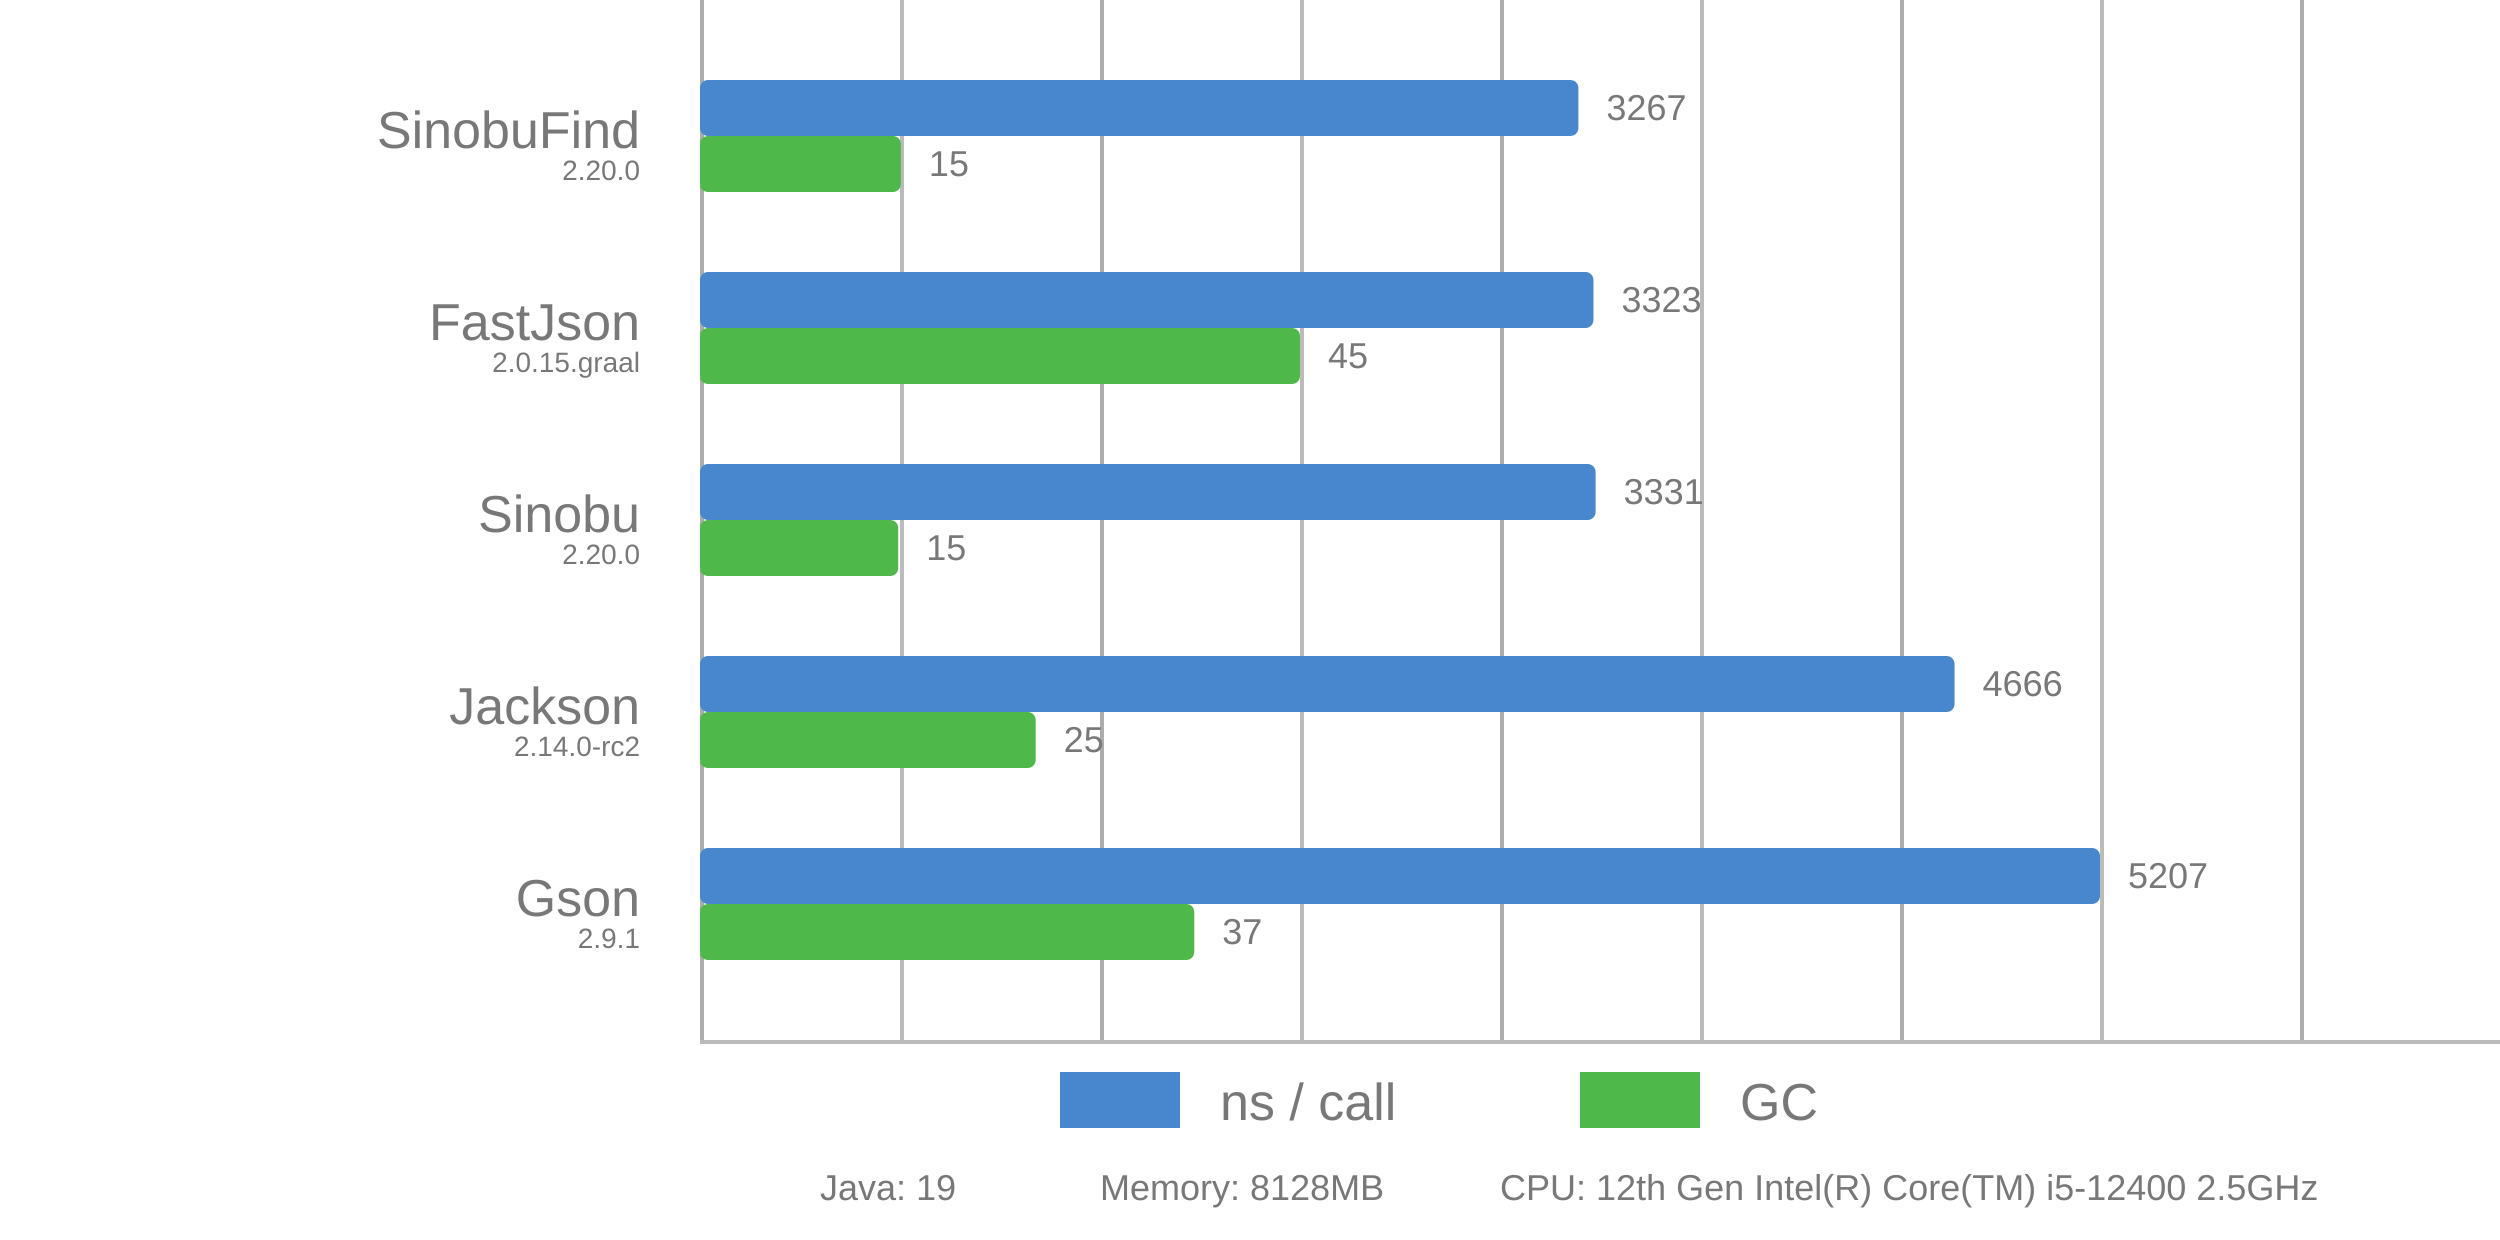
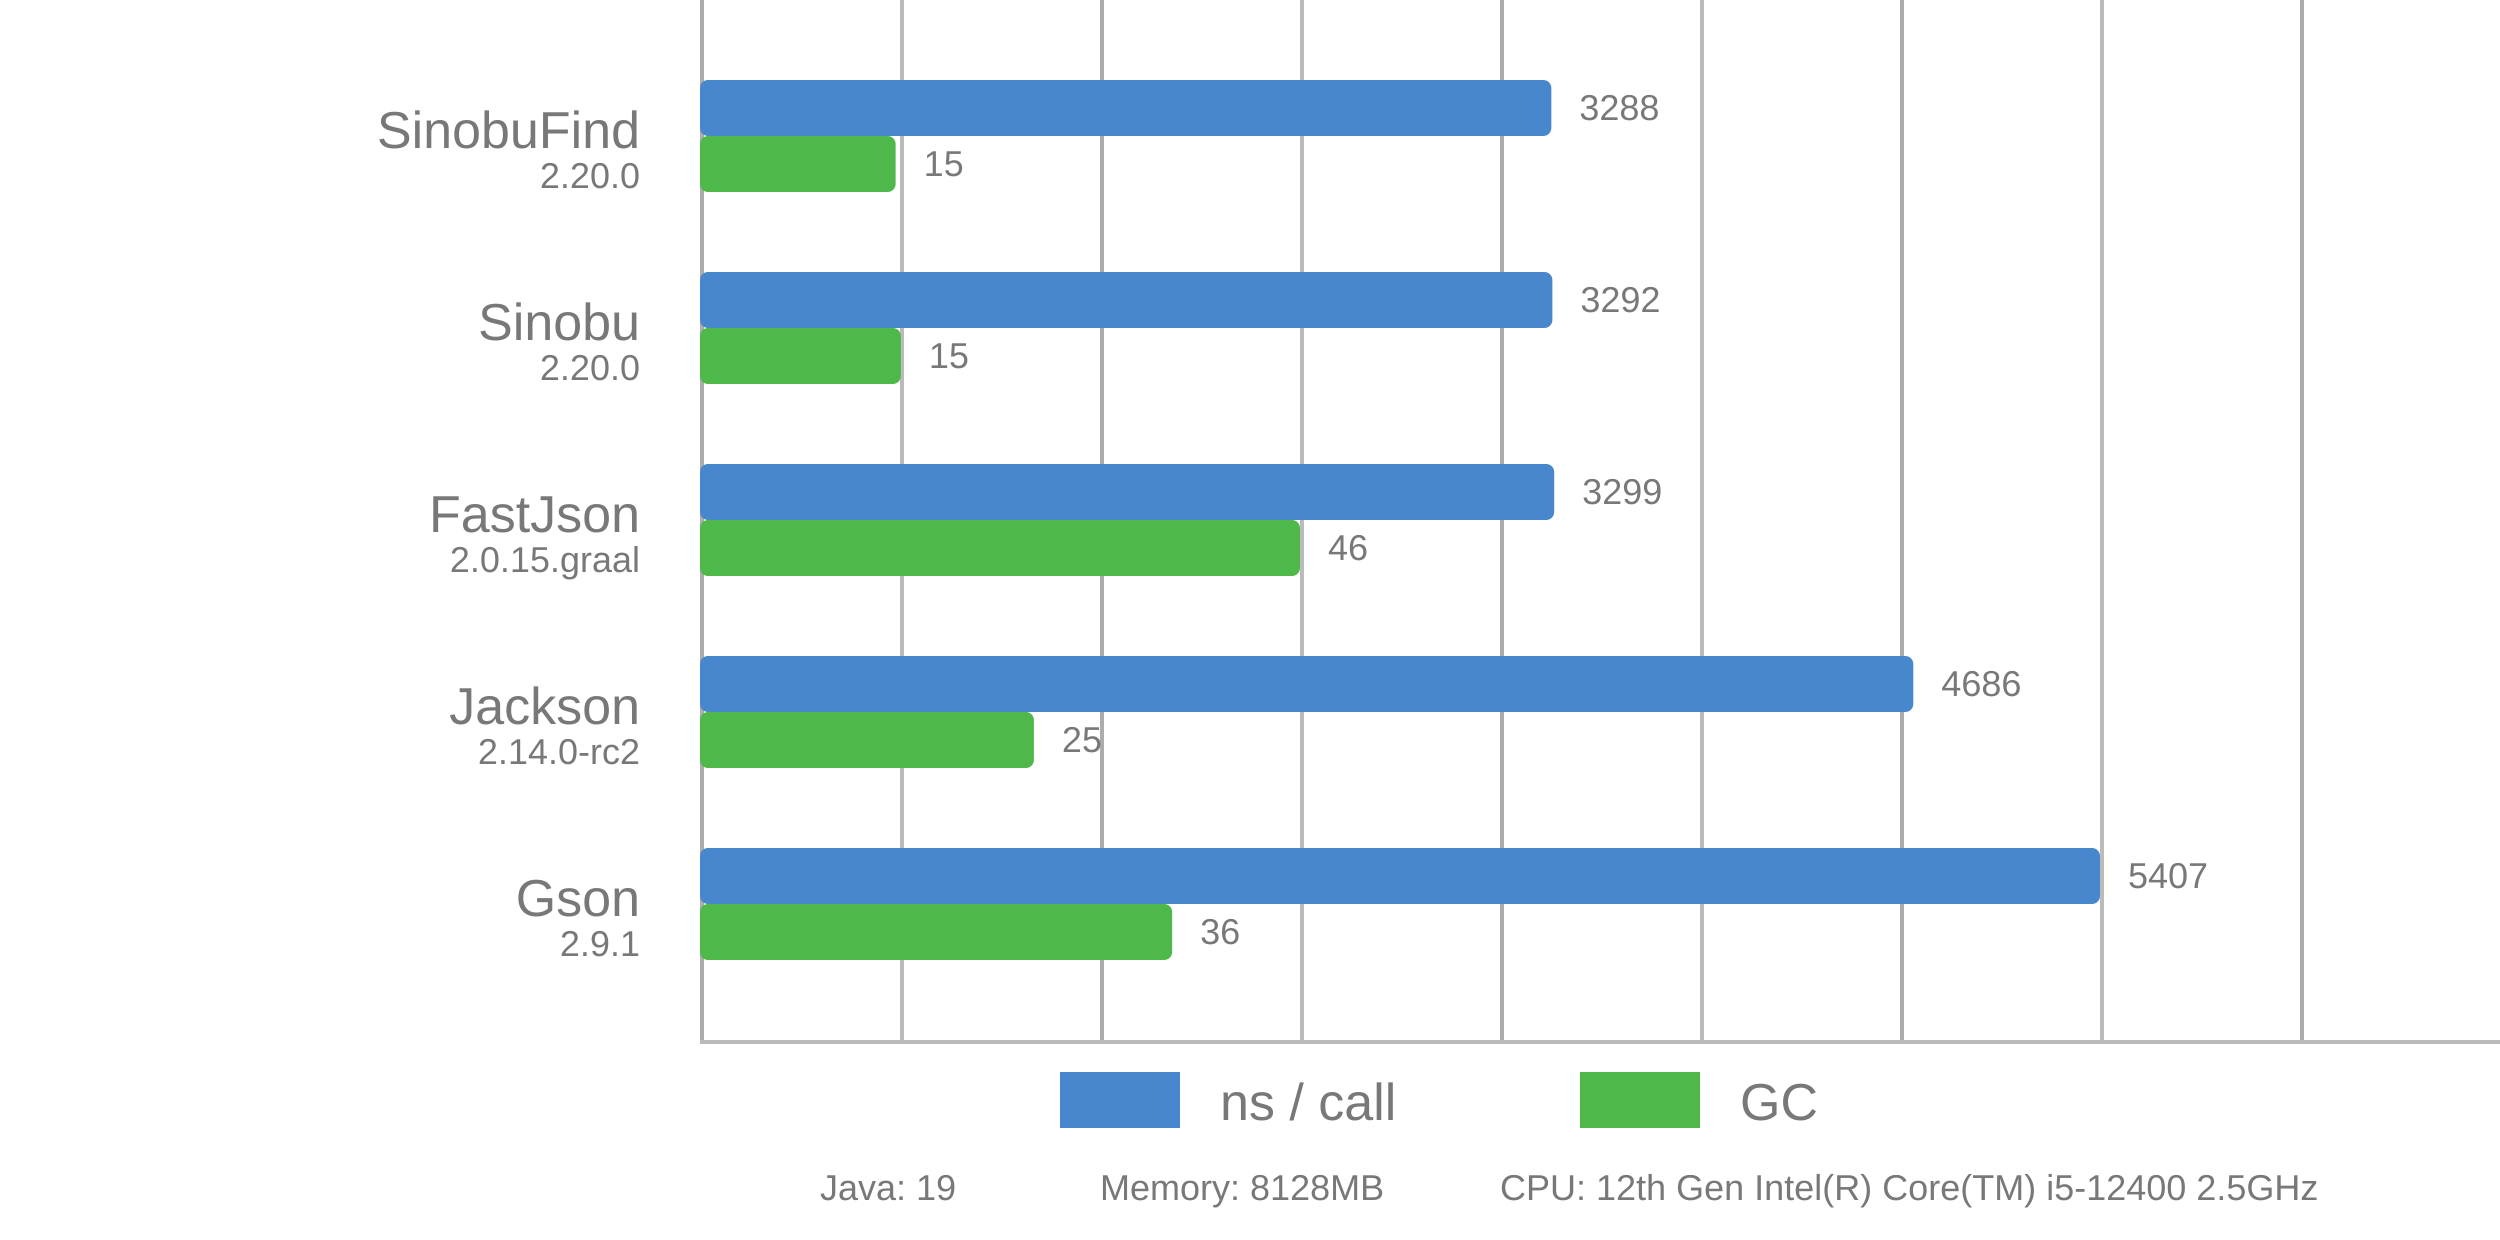
<svg xmlns="http://www.w3.org/2000/svg" viewBox="0 0 625 310">
  <style>
      text {
          font-family: Arial;
          font-size: 13px;
          fill: #787878;
      }

      .desc {
          font-size: 9px;
-       }
- 
-       .ver {
-           font-size: 7px;
      }

      .vline {
          fill: #acacac;
          stroke: none;
          stroke-width: 0;
      }

      .subline {
          fill: #bbb;
          stroke: none;
          stroke-width: 0;
      }

      .call {
          fill: #4886CD;
          stroke-linejoin: round;
          height: 14px;
      }

      .gc {
          fill: #4FB84B;
          stroke-linejoin: round;
          height: 14px;
      }
  </style>
  <g>
    <rect x="175" y="0" width="1" height="260" class="vline" />
    <rect x="275" y="0" width="1" height="260" class="vline" />
    <rect x="375" y="0" width="1" height="260" class="vline" />
    <rect x="475" y="0" width="1" height="260" class="vline" />
    <rect x="575" y="0" width="1" height="260" class="vline" />
    <rect x="225" y="0" width="1" height="260" class="subline" />
    <rect x="325" y="0" width="1" height="260" class="subline" />
    <rect x="425" y="0" width="1" height="260" class="subline" />
    <rect x="525" y="0" width="1" height="260" class="subline" />
    <rect x="175" y="260" width="450" height="1" class="subline" />
    <rect x="265" y="268" width="30" class="call" />
    <text x="305" y="280">ns / call</text>
    <rect x="395" y="268" width="30" class="gc" />
    <text x="435" y="280">GC</text>
  </g>
-   <rect x="175" y="20" width="219.599" rx="2" ry="2" class="call" />
-   <rect x="175" y="34" width="50.22" rx="2" ry="2" class="gc" />
+   <rect x="175" y="20" width="212.835" rx="2" ry="2" class="call" />
+   <rect x="175" y="34" width="48.913" rx="2" ry="2" class="gc" />
  <text x="160" y="37" text-anchor="end">SinobuFind</text>
-   <text x="160" y="45" text-anchor="end" class="ver">2.20.0</text>
-   <text x="401.599" y="30" class="desc">3267</text>
-   <text x="232.22" y="44" class="desc">15</text>
-   <rect x="175" y="68" width="223.363" rx="2" ry="2" class="call" />
-   <rect x="175" y="82" width="150" rx="2" ry="2" class="gc" />
-   <text x="160" y="85" text-anchor="end">FastJson</text>
-   <text x="160" y="93" text-anchor="end" class="ver">2.0.15.graal</text>
-   <text x="405.363" y="78" class="desc">3323</text>
-   <text x="332" y="92" class="desc">45</text>
-   <rect x="175" y="116" width="223.901" rx="2" ry="2" class="call" />
-   <rect x="175" y="130" width="49.559" rx="2" ry="2" class="gc" />
-   <text x="160" y="133" text-anchor="end">Sinobu</text>
-   <text x="160" y="141" text-anchor="end" class="ver">2.20.0</text>
-   <text x="405.901" y="126" class="desc">3331</text>
-   <text x="231.559" y="140" class="desc">15</text>
-   <rect x="175" y="164" width="313.635" rx="2" ry="2" class="call" />
-   <rect x="175" y="178" width="83.921" rx="2" ry="2" class="gc" />
+   <text x="160" y="47" text-anchor="end" class="desc">2.20.0</text>
+   <text x="394.835" y="30" class="desc">3288</text>
+   <text x="230.913" y="44" class="desc">15</text>
+   <rect x="175" y="68" width="213.094" rx="2" ry="2" class="call" />
+   <rect x="175" y="82" width="50.217" rx="2" ry="2" class="gc" />
+   <text x="160" y="85" text-anchor="end">Sinobu</text>
+   <text x="160" y="95" text-anchor="end" class="desc">2.20.0</text>
+   <text x="395.094" y="78" class="desc">3292</text>
+   <text x="232.217" y="92" class="desc">15</text>
+   <rect x="175" y="116" width="213.547" rx="2" ry="2" class="call" />
+   <rect x="175" y="130" width="150" rx="2" ry="2" class="gc" />
+   <text x="160" y="133" text-anchor="end">FastJson</text>
+   <text x="160" y="143" text-anchor="end" class="desc">2.0.15.graal</text>
+   <text x="395.547" y="126" class="desc">3299</text>
+   <text x="332" y="140" class="desc">46</text>
+   <rect x="175" y="164" width="303.329" rx="2" ry="2" class="call" />
+   <rect x="175" y="178" width="83.478" rx="2" ry="2" class="gc" />
  <text x="160" y="181" text-anchor="end">Jackson</text>
-   <text x="160" y="189" text-anchor="end" class="ver">2.14.0-rc2</text>
-   <text x="495.635" y="174" class="desc">4666</text>
-   <text x="265.921" y="188" class="desc">25</text>
+   <text x="160" y="191" text-anchor="end" class="desc">2.14.0-rc2</text>
+   <text x="485.329" y="174" class="desc">4686</text>
+   <text x="265.478" y="188" class="desc">25</text>
  <rect x="175" y="212" width="350" rx="2" ry="2" class="call" />
-   <rect x="175" y="226" width="123.568" rx="2" ry="2" class="gc" />
+   <rect x="175" y="226" width="118.043" rx="2" ry="2" class="gc" />
  <text x="160" y="229" text-anchor="end">Gson</text>
-   <text x="160" y="237" text-anchor="end" class="ver">2.9.1</text>
-   <text x="532" y="222" class="desc">5207</text>
-   <text x="305.568" y="236" class="desc">37</text>
+   <text x="160" y="239" text-anchor="end" class="desc">2.9.1</text>
+   <text x="532" y="222" class="desc">5407</text>
+   <text x="300.043" y="236" class="desc">36</text>
  <text x="205" y="300" class="desc">Java: 19</text>
  <text x="275" y="300" class="desc">Memory: 8128MB</text>
  <text x="375" y="300" class="desc">CPU: 12th Gen Intel(R) Core(TM) i5-12400 2.5GHz</text>
</svg>
